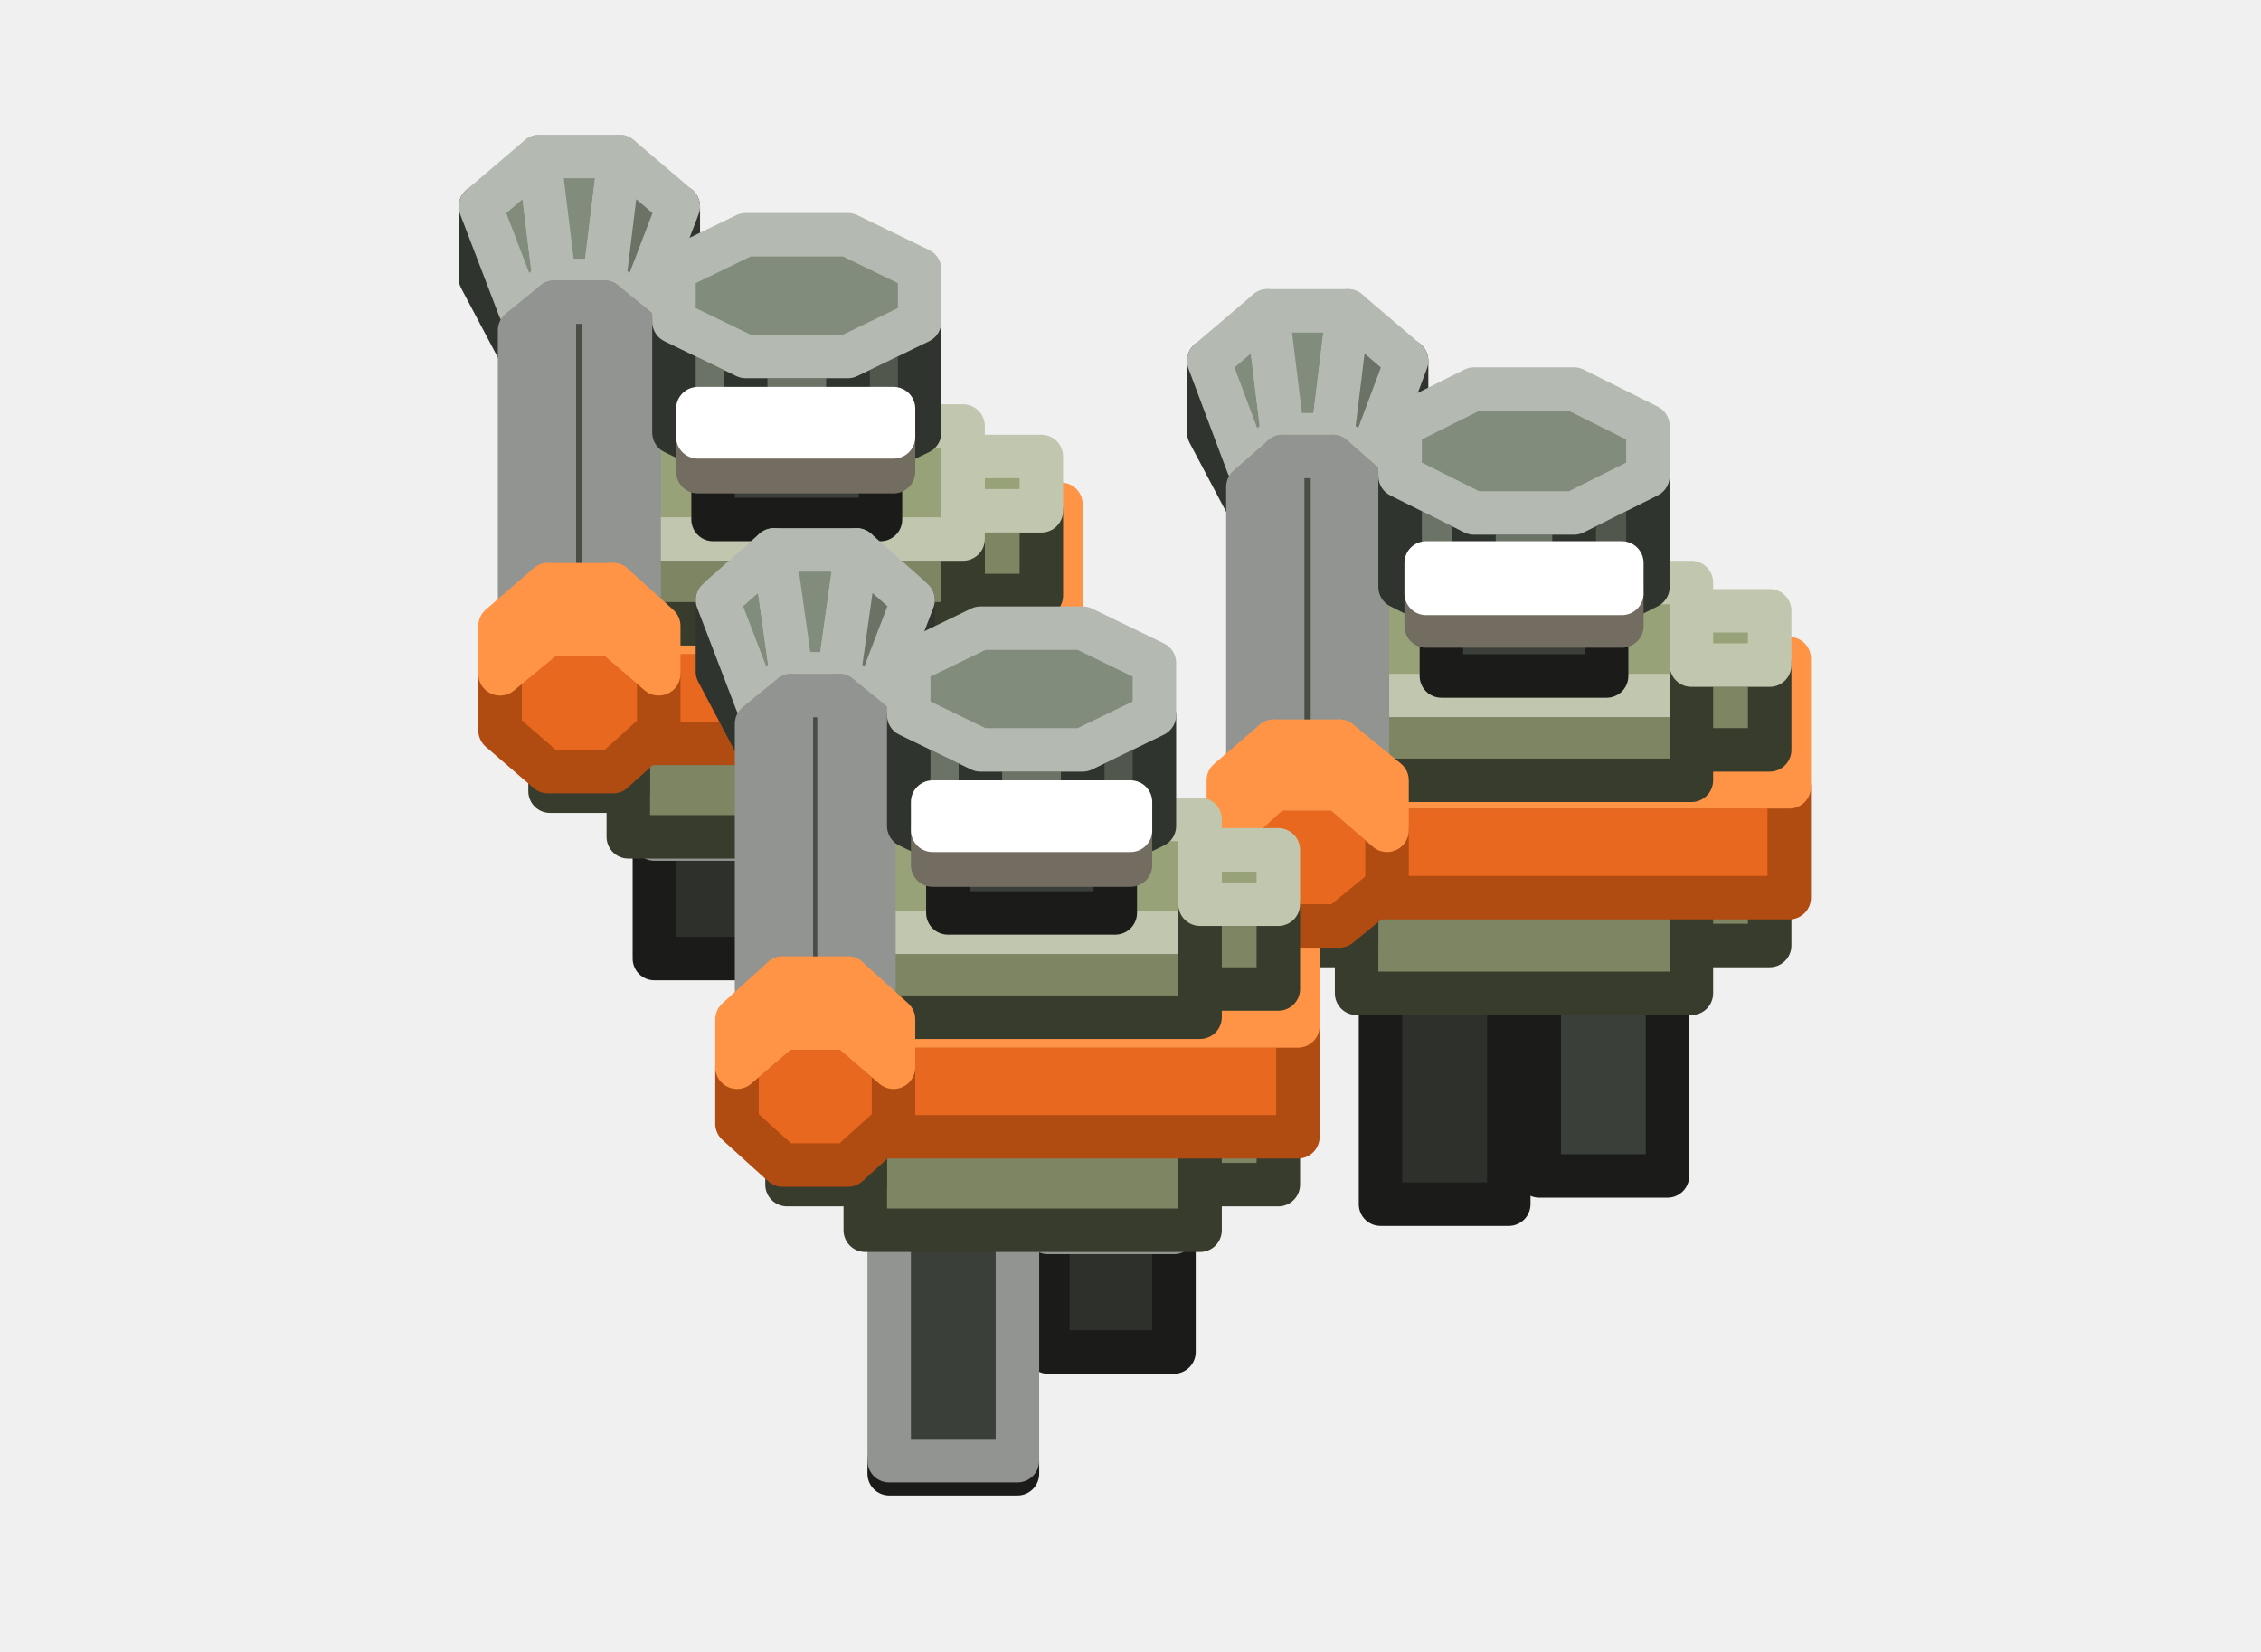
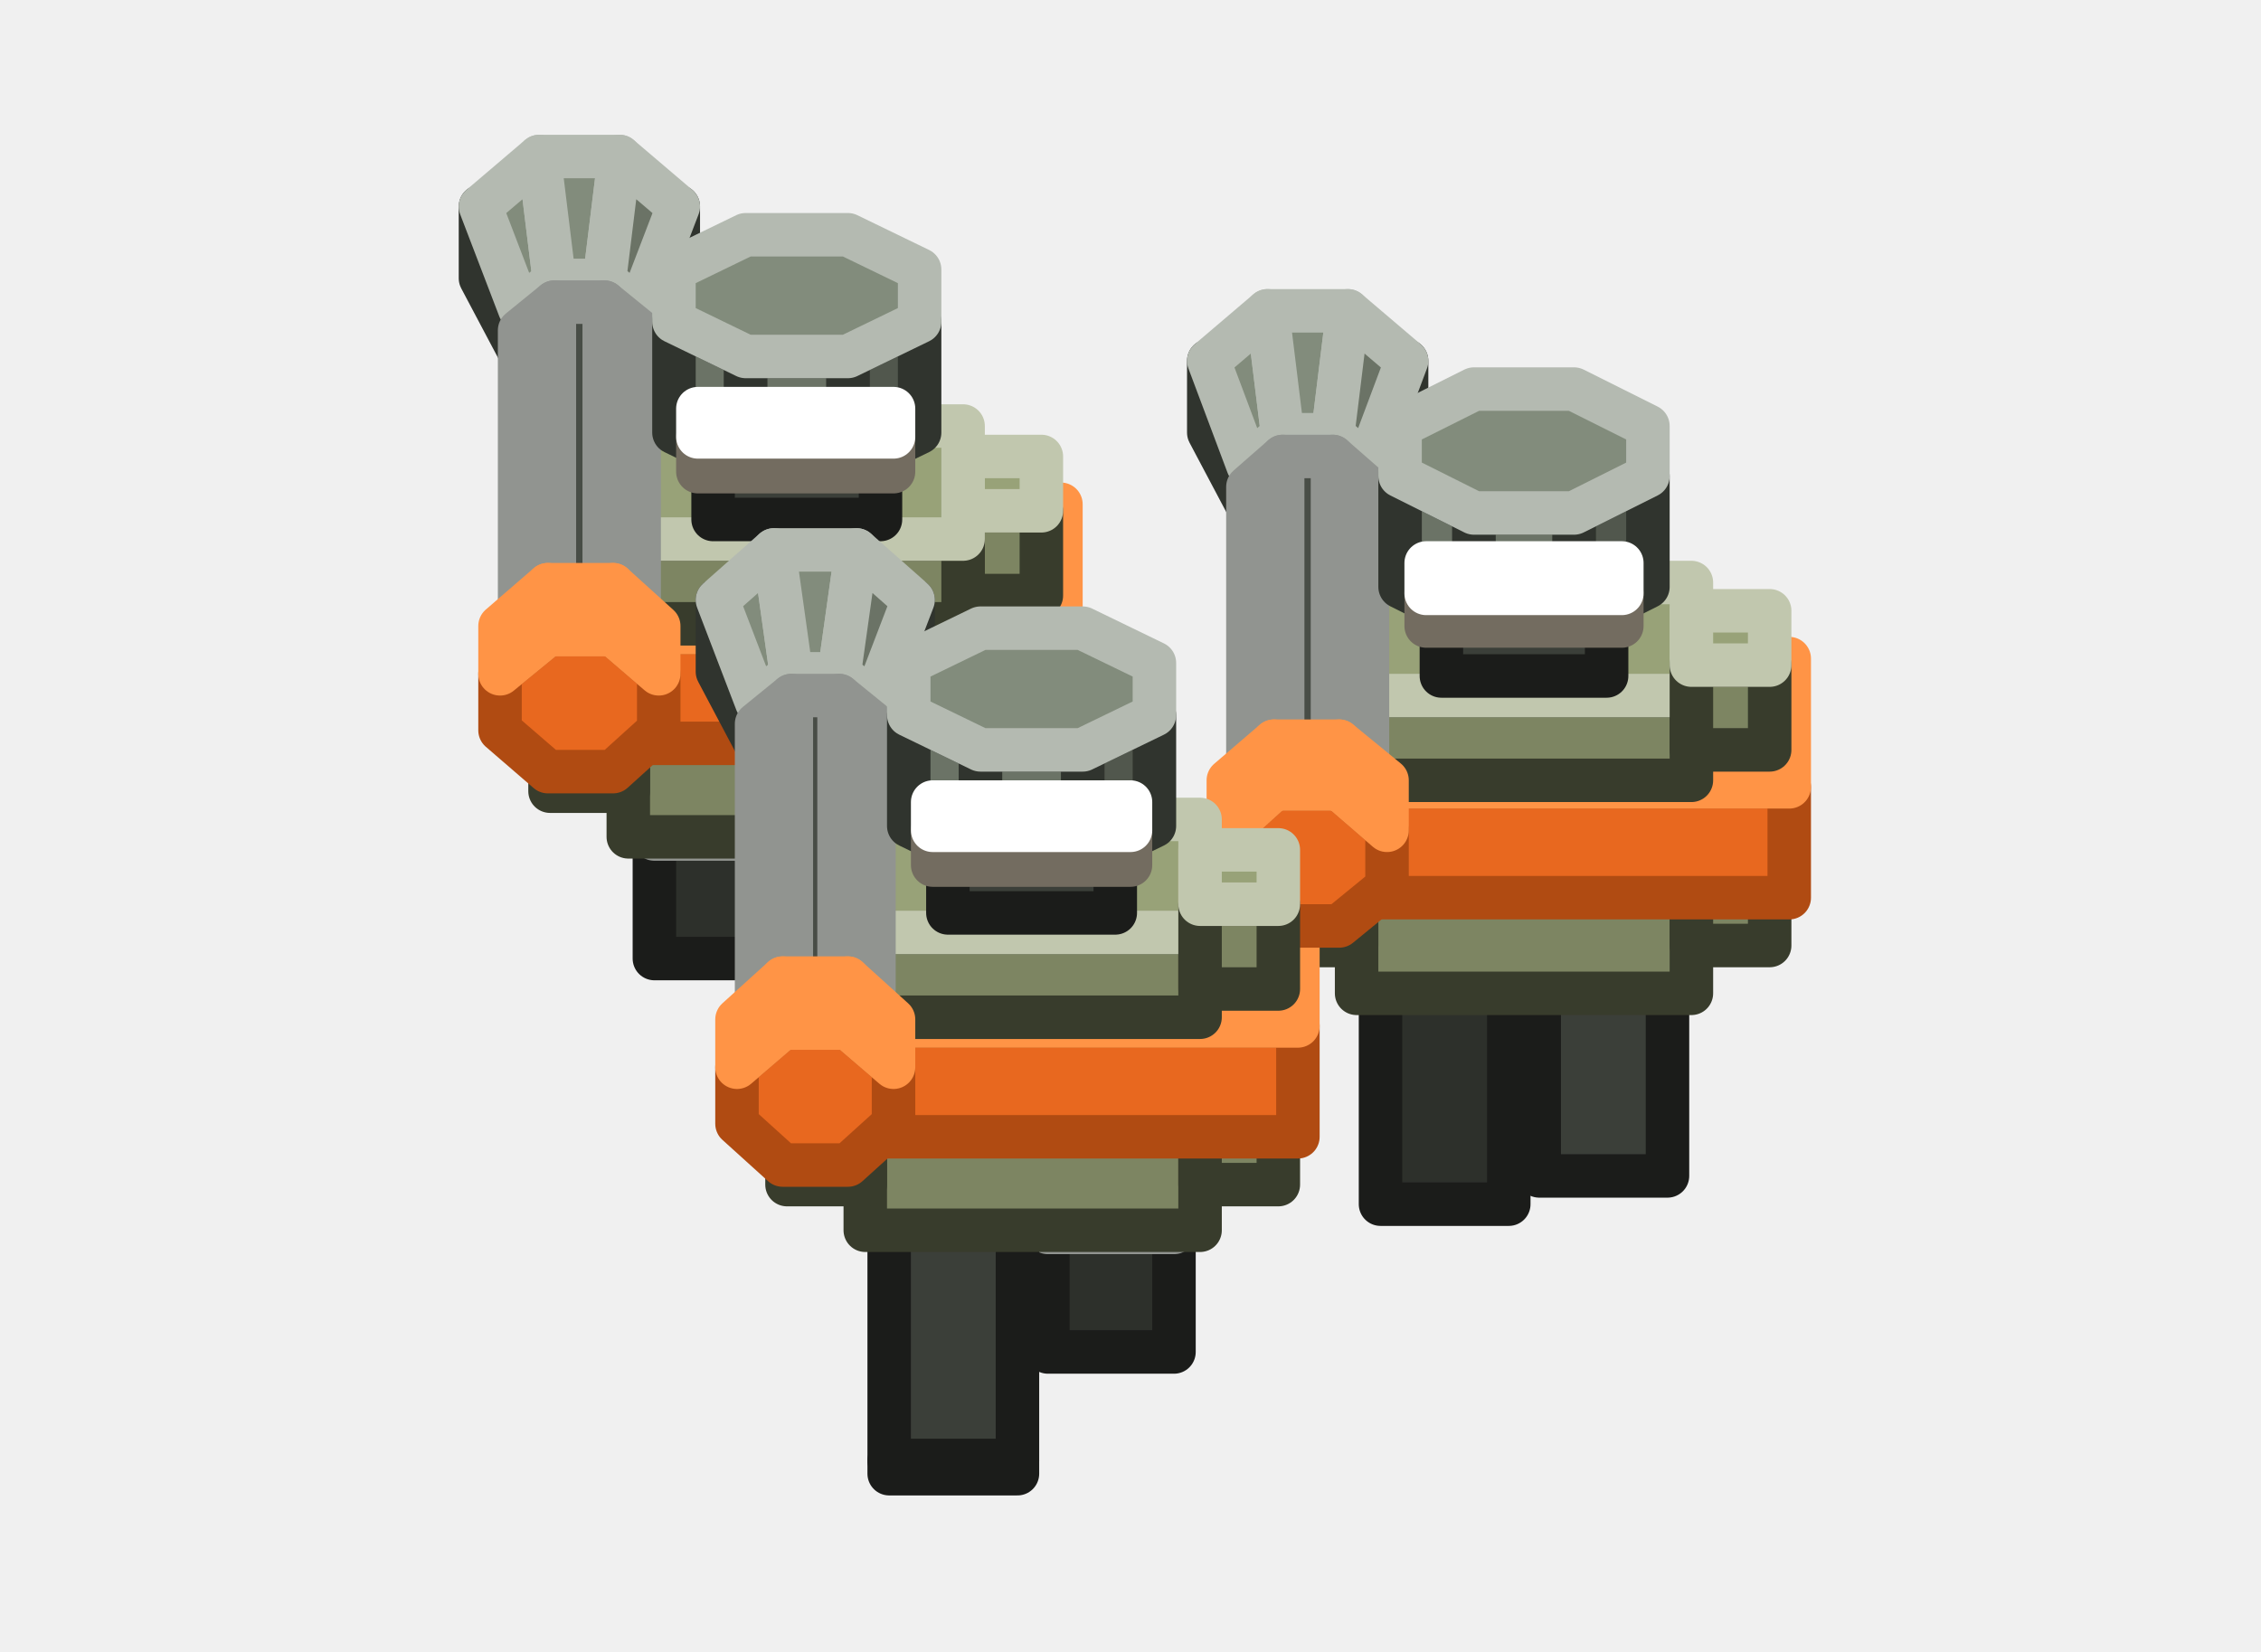
<svg xmlns="http://www.w3.org/2000/svg" width="104" height="76" viewBox="0 0 104 76">
  <g stroke-width="2" stroke-linejoin="round">
    <polygon points="31.2,9.5 31.2,12.8 29.4,16.2 29.4,14.2" fill="#51574D" stroke="#30342E" />
    <polygon points="22.1,12.8 22.1,9.5 23.9,14.2 23.9,16.2" fill="#6B7366" stroke="#30342E" />
    <polygon points="23.9,14.2 25.5,12.9 27.8,12.9 29.4,14.2 29.4,16.2 27.8,17.6 25.5,17.6 23.9,16.2" fill="#6B7366" stroke="#30342E" />
    <polygon points="22.1,9.5 24.8,7.2 25.5,12.9 23.9,14.2" fill="#828C7C" stroke="#B4BAB1" />
    <polygon points="24.8,7.2 28.5,7.2 27.8,12.9 25.5,12.9" fill="#828C7C" stroke="#B4BAB1" />
    <polygon points="28.5,7.2 31.2,9.5 29.4,14.2 27.8,12.9" fill="#6B7366" stroke="#B4BAB1" />
+     <polygon points="43.2,49.1 37.3,49.1 37.3,35.6 43.2,35.6" fill="#3B3F39" stroke="#1B1C1A" />
+     <polygon points="37.3,49.1 37.3,49.7 43.2,49.7 43.2,49.1" fill="#2D302B" stroke="#1B1C1A" />
    <polygon points="35.9,44.1 30.1,44.1 30.1,38.6 35.9,38.6" fill="#2D302B" stroke="#1B1C1A" />
    <polygon points="30.1,38.6 30.1,33.2 35.9,33.2 35.9,38.6" fill="#484D46" stroke="#919490" />
    <polygon points="42,31.9 31.2,31.9 31.2,20.9 42,20.9" fill="#6E5D50" stroke="#322A24" />
    <polygon points="31.2,20.9 31.2,18.6 42,18.6 42,20.9" fill="#867162" stroke="#B6AAA1" />
-     <polygon points="37.3,49.1 37.3,49.7 43.2,49.7 43.2,49.1" fill="#2D302B" stroke="#1B1C1A" />
-     <polygon points="43.2,49.1 37.3,49.1 37.3,35.6 43.2,35.6" fill="#3B3F39" stroke="#919490" />
    <polygon points="44.3,38.5 28.9,38.5 28.9,33.8 44.3,33.8" fill="#7D8562" stroke="#383C2C" />
    <polygon points="28.9,33.8 28.9,28.6 44.3,28.6 44.3,33.8" fill="#98A278" stroke="#C1C7AE" />
    <polygon points="47.9,36.4 44.3,36.4 44.3,32.5 47.9,32.5" fill="#7D8562" stroke="#383C2C" />
    <polygon points="44.3,32.5 44.3,30 47.9,30 47.9,32.5" fill="#98A278" stroke="#C1C7AE" />
    <polygon points="28.9,36.4 25.3,36.4 25.3,32.5 28.9,32.5" fill="#7D8562" stroke="#383C2C" />
    <polygon points="25.3,32.5 25.3,30 28.9,30 28.9,32.5" fill="#98A278" stroke="#C1C7AE" />
    <polygon points="48.8,34.2 24.4,34.2 24.4,29.1 48.8,29.1" fill="#E8681F" stroke="#B04B12" />
    <polygon points="24.4,29.1 24.4,23.2 48.8,23.2 48.8,29.1" fill="#FF9446" stroke="#FF9446" />
+     <polygon points="64.7,16.6 64.7,19.9 62.9,23.3 62.9,21.4" fill="#51574D" stroke="#30342E" />
+     <polygon points="55.6,19.9 55.6,16.6 57.4,21.4 57.4,23.3" fill="#6B7366" stroke="#30342E" />
+     <polygon points="57.4,21.4 59,20 61.3,20 62.9,21.4 62.9,23.3 61.3,24.7 59,24.7 57.4,23.3" fill="#6B7366" stroke="#30342E" />
+     <polygon points="55.6,16.6 58.3,14.3 59,20 57.4,21.4" fill="#828C7C" stroke="#B4BAB1" />
+     <polygon points="58.3,14.3 62,14.3 61.3,20 59,20" fill="#828C7C" stroke="#B4BAB1" />
+     <polygon points="62,14.3 64.7,16.6 62.9,21.4 61.3,20" fill="#6B7366" stroke="#B4BAB1" />
    <polygon points="47.9,27.4 44.3,27.4 44.3,23.5 47.9,23.5" fill="#7D8562" stroke="#383C2C" />
    <polygon points="44.3,23.5 44.3,21 47.9,21 47.9,23.5" fill="#98A278" stroke="#C1C7AE" />
    <polygon points="28.9,27.4 25.3,27.4 25.3,23.5 28.9,23.5" fill="#7D8562" stroke="#383C2C" />
    <polygon points="25.3,23.5 25.3,21 28.9,21 28.9,23.5" fill="#98A278" stroke="#C1C7AE" />
    <polygon points="44.3,28.7 28.9,28.7 28.9,24.8 44.3,24.8" fill="#7D8562" stroke="#383C2C" />
    <polygon points="28.9,24.8 28.9,19.6 44.3,19.6 44.3,24.8" fill="#98A278" stroke="#C1C7AE" />
-     <polygon points="64.7,16.6 64.7,19.9 62.9,23.3 62.9,21.4" fill="#51574D" stroke="#30342E" />
-     <polygon points="55.6,19.9 55.6,16.6 57.4,21.4 57.4,23.3" fill="#6B7366" stroke="#30342E" />
-     <polygon points="57.4,21.4 59,20 61.3,20 62.9,21.4 62.9,23.3 61.3,24.7 59,24.7 57.4,23.3" fill="#6B7366" stroke="#30342E" />
-     <polygon points="55.6,16.6 58.3,14.3 59,20 57.4,21.4" fill="#828C7C" stroke="#B4BAB1" />
-     <polygon points="58.3,14.3 62,14.3 61.3,20 59,20" fill="#828C7C" stroke="#B4BAB1" />
-     <polygon points="62,14.3 64.7,16.6 62.9,21.4 61.3,20" fill="#6B7366" stroke="#B4BAB1" />
    <polygon points="40.5,23.9 32.8,23.9 32.8,20.4 40.5,20.4" fill="#3B3F39" stroke="#1B1C1A" />
    <polygon points="32.8,20.4 32.8,17 40.5,17 40.5,20.4" fill="#484D46" stroke="#919490" />
+     <polygon points="76.7,54.1 70.8,54.1 70.8,41.3 76.7,41.3" fill="#3B3F39" stroke="#1B1C1A" />
+     <polygon points="70.8,41.3 70.8,39.3 76.7,39.3 76.7,41.3" fill="#484D46" stroke="#919490" />
    <polygon points="69.4,55.4 63.5,55.4 63.5,45 69.4,45" fill="#2D302B" stroke="#1B1C1A" />
    <polygon points="63.5,45 63.5,41.2 69.4,41.2 69.4,45" fill="#484D46" stroke="#919490" />
    <polygon points="75.5,39 64.7,39 64.7,28 75.5,28" fill="#6E5D50" stroke="#322A24" />
    <polygon points="64.7,28 64.7,25.8 75.5,25.8 75.5,28" fill="#867162" stroke="#B6AAA1" />
-     <polygon points="76.7,54.1 70.8,54.1 70.8,41.3 76.7,41.3" fill="#3B3F39" stroke="#1B1C1A" />
-     <polygon points="70.8,41.3 70.8,39.3 76.7,39.3 76.7,41.3" fill="#484D46" stroke="#919490" />
    <polygon points="77.8,45.7 62.4,45.7 62.4,41 77.8,41" fill="#7D8562" stroke="#383C2C" />
    <polygon points="62.4,41 62.4,35.8 77.8,35.8 77.8,41" fill="#98A278" stroke="#C1C7AE" />
-     <polygon points="23.9,28.8 25.5,27.4 27.8,27.4 29.4,28.8 29.4,30.8 27.8,32.1 25.5,32.1 23.9,30.8" fill="#3B3F39" stroke="#1B1C1A" />
-     <polygon points="23.9,15.2 25.5,13.9 25.5,27.4 23.9,28.8" fill="#484D46" stroke="#919490" />
-     <polygon points="25.5,13.9 27.8,13.9 27.8,27.4 25.5,27.4" fill="#484D46" stroke="#919490" />
-     <polygon points="27.8,13.9 29.4,15.2 29.4,28.8 27.8,27.4" fill="#3B3F39" stroke="#919490" />
    <polygon points="81.4,43.5 77.8,43.5 77.8,39.6 81.4,39.6" fill="#7D8562" stroke="#383C2C" />
    <polygon points="77.8,39.6 77.8,37.1 81.4,37.1 81.4,39.6" fill="#98A278" stroke="#C1C7AE" />
    <polygon points="62.4,43.5 58.8,43.5 58.8,39.6 62.4,39.6" fill="#7D8562" stroke="#383C2C" />
    <polygon points="58.8,39.6 58.8,37.1 62.4,37.1 62.4,39.6" fill="#98A278" stroke="#C1C7AE" />
    <polygon points="82.3,41.3 57.9,41.3 57.9,36.2 82.3,36.2" fill="#E8681F" stroke="#B04B12" />
    <polygon points="57.9,36.2 57.9,30.3 82.3,30.3 82.3,36.2" fill="#FF9446" stroke="#FF9446" />
+     <polygon points="23.9,28.8 25.5,27.4 27.8,27.4 29.4,28.8 29.4,30.8 27.8,32.1 25.5,32.1 23.9,30.8" fill="#3B3F39" stroke="#1B1C1A" />
+     <polygon points="23.9,15.2 25.5,13.9 25.5,27.4 23.9,28.8" fill="#484D46" stroke="#919490" />
+     <polygon points="25.5,13.9 27.8,13.9 27.8,27.4 25.5,27.4" fill="#484D46" stroke="#919490" />
+     <polygon points="27.8,13.9 29.4,15.2 29.4,28.8 27.8,27.4" fill="#3B3F39" stroke="#919490" />
    <polygon points="77.8,35.9 62.4,35.9 62.4,32 77.8,32" fill="#7D8562" stroke="#383C2C" />
    <polygon points="62.4,32 62.4,26.8 77.8,26.8 77.8,32" fill="#98A278" stroke="#C1C7AE" />
    <polygon points="81.4,34.5 77.8,34.5 77.8,30.6 81.4,30.6" fill="#7D8562" stroke="#383C2C" />
    <polygon points="77.8,30.6 77.8,28.1 81.4,28.1 81.4,30.6" fill="#98A278" stroke="#C1C7AE" />
    <polygon points="62.4,34.5 58.8,34.5 58.8,30.6 62.4,30.6" fill="#7D8562" stroke="#383C2C" />
    <polygon points="58.8,30.6 58.8,28.1 62.4,28.1 62.4,30.6" fill="#98A278" stroke="#C1C7AE" />
-     <polygon points="23,31 25.2,29.2 28.2,29.2 30.3,31 30.3,33.6 28.2,35.5 25.2,35.5 23,33.6" fill="#E8681F" stroke="#B04B12" />
-     <polygon points="23,28.8 25.2,26.9 25.2,29.2 23,31" fill="#FF9446" stroke="#FF9446" />
-     <polygon points="25.2,26.9 28.2,26.9 28.2,29.2 25.2,29.2" fill="#FF9446" stroke="#FF9446" />
-     <polygon points="28.2,26.9 30.3,28.8 30.3,31 28.2,29.2" fill="#E8681F" stroke="#FF9446" />
-     <polygon points="54,62.2 48.2,62.2 48.2,56.7 54,56.7" fill="#2D302B" stroke="#1B1C1A" />
-     <polygon points="48.2,56.7 48.2,51.4 54,51.4 54,56.7" fill="#484D46" stroke="#919490" />
    <polygon points="57.4,36 59,34.6 61.3,34.6 62.9,36 62.9,37.9 61.3,39.3 59,39.3 57.4,37.9" fill="#3B3F39" stroke="#1B1C1A" />
    <polygon points="57.4,22.4 59,21 59,34.6 57.4,36" fill="#484D46" stroke="#919490" />
    <polygon points="59,21 61.3,21 61.3,34.6 59,34.6" fill="#484D46" stroke="#919490" />
    <polygon points="61.3,21 62.9,22.4 62.9,36 61.3,34.6" fill="#3B3F39" stroke="#919490" />
    <polygon points="34.3,21.5 31,19.9 31,14.8 34.3,16.4" fill="#6B7366" stroke="#30342E" />
    <polygon points="42.3,19.9 39,21.5 39,16.4 42.3,14.8" fill="#51574D" stroke="#30342E" />
    <polygon points="39,21.5 34.3,21.5 34.3,16.4 39,16.4" fill="#6B7366" stroke="#30342E" />
    <polygon points="34.3,16.4 31,14.8 31,12.4 34.3,10.8 39,10.8 42.3,12.4 42.3,14.8 39,16.4" fill="#828C7C" stroke="#B4BAB1" />
    <polygon points="41.1,21.7 32.1,21.7 32.1,20.1 41.1,20.1" fill="#FFF1D6" stroke="#736C60" />
    <polygon points="32.1,20.1 32.1,18.8 41.1,18.8 41.1,20.1" fill="#FFFFFF" stroke="#FFFFFF" />
+     <polygon points="23,31 25.2,29.2 28.2,29.2 30.3,31 30.3,33.6 28.2,35.5 25.2,35.5 23,33.6" fill="#E8681F" stroke="#B04B12" />
+     <polygon points="23,28.8 25.2,26.9 25.2,29.2 23,31" fill="#FF9446" stroke="#FF9446" />
+     <polygon points="25.2,26.9 28.2,26.9 28.2,29.2 25.2,29.2" fill="#FF9446" stroke="#FF9446" />
+     <polygon points="28.2,26.9 30.3,28.8 30.3,31 28.2,29.2" fill="#E8681F" stroke="#FF9446" />
+     <polygon points="73.9,31.1 66.3,31.1 66.3,27.5 73.9,27.5" fill="#3B3F39" stroke="#1B1C1A" />
+     <polygon points="66.3,27.5 66.3,24.1 73.9,24.1 73.9,27.5" fill="#484D46" stroke="#919490" />
    <polygon points="42,27.6 42,30.9 40.2,34.3 40.2,32.3" fill="#51574D" stroke="#30342E" />
    <polygon points="33,30.9 33,27.6 34.8,32.3 34.8,34.3" fill="#6B7366" stroke="#30342E" />
    <polygon points="34.8,32.3 36.4,31 38.6,31 40.2,32.3 40.2,34.3 38.6,35.7 36.4,35.7 34.8,34.3" fill="#6B7366" stroke="#30342E" />
    <polygon points="33,27.6 35.6,25.3 36.4,31 34.8,32.3" fill="#828C7C" stroke="#B4BAB1" />
    <polygon points="35.6,25.3 39.4,25.3 38.6,31 36.4,31" fill="#828C7C" stroke="#B4BAB1" />
    <polygon points="39.4,25.3 42,27.6 40.2,32.3 38.6,31" fill="#6B7366" stroke="#B4BAB1" />
-     <polygon points="73.9,31.1 66.3,31.1 66.3,27.5 73.9,27.5" fill="#3B3F39" stroke="#1B1C1A" />
-     <polygon points="66.3,27.5 66.3,24.1 73.9,24.1 73.9,27.5" fill="#484D46" stroke="#919490" />
    <polygon points="67.8,28.7 64.4,27 64.4,21.9 67.8,23.6" fill="#6B7366" stroke="#30342E" />
    <polygon points="75.8,27 72.4,28.7 72.4,23.6 75.8,21.9" fill="#51574D" stroke="#30342E" />
    <polygon points="72.4,28.7 67.8,28.7 67.8,23.6 72.4,23.6" fill="#6B7366" stroke="#30342E" />
    <polygon points="67.8,23.6 64.4,21.9 64.4,19.6 67.8,17.9 72.4,17.9 75.8,19.6 75.8,21.9 72.4,23.6" fill="#828C7C" stroke="#B4BAB1" />
+     <polygon points="54,62.2 48.2,62.2 48.2,56.7 54,56.7" fill="#2D302B" stroke="#1B1C1A" />
+     <polygon points="48.2,56.7 48.2,51.4 54,51.4 54,56.7" fill="#484D46" stroke="#919490" />
+     <polygon points="46.8,67.2 40.9,67.2 40.9,53.7 46.8,53.7" fill="#3B3F39" stroke="#1B1C1A" />
+     <polygon points="40.9,67.2 40.9,67.8 46.8,67.8 46.8,67.2" fill="#2D302B" stroke="#1B1C1A" />
    <polygon points="52.9,50 42,50 42,39 52.9,39" fill="#6E5D50" stroke="#322A24" />
    <polygon points="42,39 42,36.7 52.9,36.7 52.9,39" fill="#867162" stroke="#B6AAA1" />
-     <polygon points="40.9,67.2 40.9,67.8 46.8,67.8 46.8,67.2" fill="#2D302B" stroke="#1B1C1A" />
-     <polygon points="46.8,67.2 40.9,67.2 40.9,53.7 46.8,53.7" fill="#3B3F39" stroke="#919490" />
    <polygon points="55.2,56.6 39.8,56.6 39.8,51.9 55.2,51.9" fill="#7D8562" stroke="#383C2C" />
    <polygon points="39.8,51.9 39.8,46.7 55.2,46.7 55.2,51.9" fill="#98A278" stroke="#C1C7AE" />
    <polygon points="58.8,54.5 55.2,54.5 55.2,50.6 58.8,50.6" fill="#7D8562" stroke="#383C2C" />
    <polygon points="55.2,50.6 55.2,48.1 58.8,48.1 58.8,50.6" fill="#98A278" stroke="#C1C7AE" />
    <polygon points="39.8,54.5 36.2,54.5 36.2,50.6 39.8,50.6" fill="#7D8562" stroke="#383C2C" />
    <polygon points="36.2,50.6 36.2,48.1 39.8,48.1 39.8,50.6" fill="#98A278" stroke="#C1C7AE" />
    <polygon points="59.7,52.3 35.3,52.3 35.3,47.2 59.7,47.2" fill="#E8681F" stroke="#B04B12" />
    <polygon points="35.3,47.2 35.3,41.3 59.7,41.3 59.7,47.2" fill="#FF9446" stroke="#FF9446" />
    <polygon points="56.5,38.2 58.6,36.3 61.6,36.3 63.8,38.2 63.8,40.8 61.6,42.6 58.6,42.6 56.5,40.8" fill="#E8681F" stroke="#B04B12" />
    <polygon points="56.5,35.9 58.6,34.1 58.6,36.3 56.5,38.2" fill="#FF9446" stroke="#FF9446" />
    <polygon points="58.6,34.1 61.6,34.1 61.6,36.3 58.6,36.3" fill="#FF9446" stroke="#FF9446" />
    <polygon points="61.6,34.1 63.8,35.9 63.8,38.2 61.6,36.3" fill="#E8681F" stroke="#FF9446" />
    <polygon points="55.2,46.8 39.8,46.8 39.8,42.9 55.2,42.9" fill="#7D8562" stroke="#383C2C" />
    <polygon points="39.8,42.9 39.8,37.7 55.2,37.7 55.2,42.9" fill="#98A278" stroke="#C1C7AE" />
    <polygon points="58.8,45.5 55.2,45.5 55.2,41.6 58.8,41.6" fill="#7D8562" stroke="#383C2C" />
    <polygon points="55.2,41.6 55.2,39.1 58.8,39.1 58.8,41.6" fill="#98A278" stroke="#C1C7AE" />
    <polygon points="39.8,45.5 36.2,45.5 36.2,41.6 39.8,41.6" fill="#7D8562" stroke="#383C2C" />
    <polygon points="36.2,41.6 36.2,39.1 39.8,39.1 39.8,41.6" fill="#98A278" stroke="#C1C7AE" />
    <polygon points="34.8,46.9 36.4,45.5 38.6,45.5 40.2,46.9 40.2,48.9 38.6,50.2 36.4,50.2 34.8,48.9" fill="#3B3F39" stroke="#1B1C1A" />
    <polygon points="34.8,33.3 36.4,32 36.4,45.5 34.8,46.9" fill="#484D46" stroke="#919490" />
    <polygon points="36.4,32 38.6,32 38.6,45.5 36.4,45.5" fill="#484D46" stroke="#919490" />
    <polygon points="38.6,32 40.2,33.3 40.2,46.9 38.6,45.5" fill="#3B3F39" stroke="#919490" />
    <polygon points="74.6,28.8 65.6,28.8 65.6,27.3 74.6,27.3" fill="#FFF1D6" stroke="#736C60" />
    <polygon points="65.6,27.3 65.6,25.9 74.6,25.9 74.6,27.3" fill="#FFFFFF" stroke="#FFFFFF" />
    <polygon points="51.3,42 43.6,42 43.6,38.5 51.3,38.5" fill="#3B3F39" stroke="#1B1C1A" />
    <polygon points="43.6,38.5 43.6,35.1 51.3,35.1 51.3,38.5" fill="#484D46" stroke="#919490" />
    <polygon points="45.1,39.6 41.8,38 41.8,32.9 45.1,34.5" fill="#6B7366" stroke="#30342E" />
    <polygon points="53.1,38 49.8,39.6 49.8,34.5 53.1,32.9" fill="#51574D" stroke="#30342E" />
    <polygon points="49.8,39.6 45.1,39.6 45.1,34.5 49.8,34.5" fill="#6B7366" stroke="#30342E" />
    <polygon points="45.1,34.5 41.8,32.9 41.8,30.5 45.1,28.9 49.8,28.9 53.1,30.5 53.1,32.9 49.8,34.5" fill="#828C7C" stroke="#B4BAB1" />
    <polygon points="52,39.8 42.9,39.8 42.9,38.2 52,38.2" fill="#FFF1D6" stroke="#736C60" />
    <polygon points="42.9,38.2 42.9,36.9 52,36.9 52,38.2" fill="#FFFFFF" stroke="#FFFFFF" />
    <polygon points="33.9,49.1 36,47.3 39,47.3 41.1,49.1 41.1,51.7 39,53.6 36,53.6 33.9,51.7" fill="#E8681F" stroke="#B04B12" />
    <polygon points="33.9,46.9 36,45 36,47.3 33.9,49.1" fill="#FF9446" stroke="#FF9446" />
    <polygon points="36,45 39,45 39,47.3 36,47.3" fill="#FF9446" stroke="#FF9446" />
    <polygon points="39,45 41.1,46.9 41.1,49.1 39,47.3" fill="#E8681F" stroke="#FF9446" />
  </g>
</svg>
